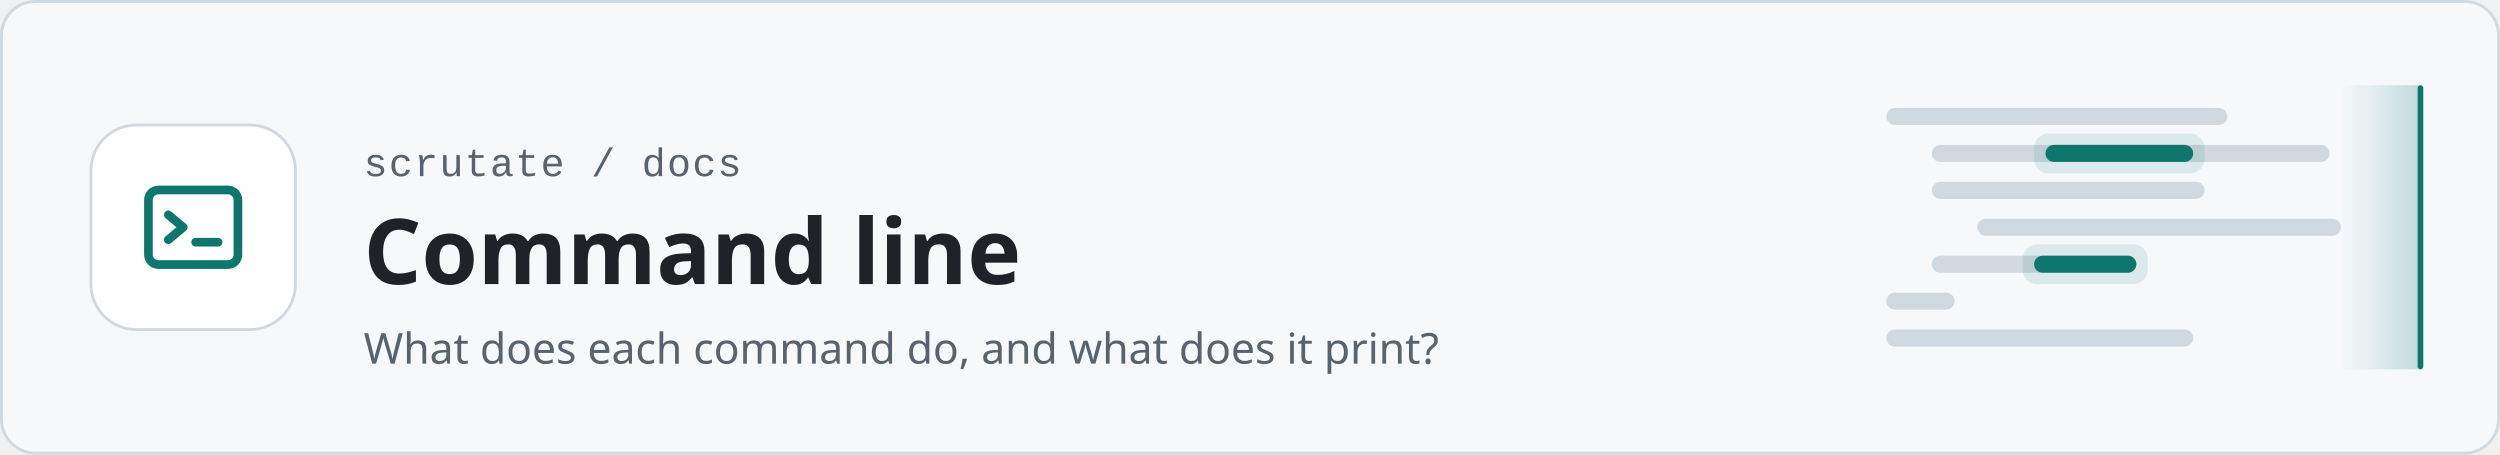
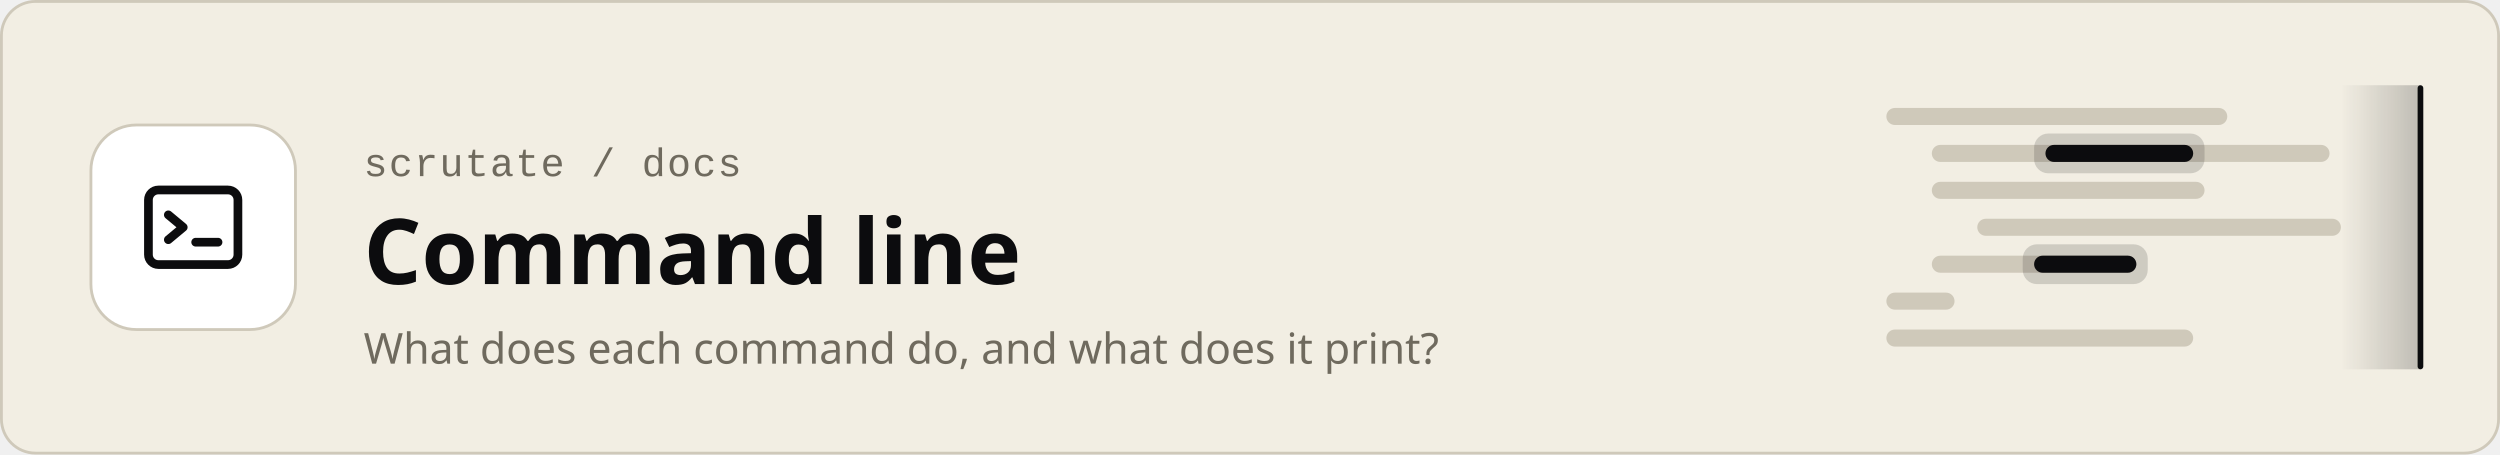
<svg xmlns="http://www.w3.org/2000/svg" viewBox="0 0 880 160" width="880" height="160" role="img" aria-labelledby="title desc">
  <style>
text { font-family: -apple-system, BlinkMacSystemFont, "Segoe UI", "Noto Sans", Helvetica, Arial, sans-serif; }
.m { font-family: ui-monospace, SFMono-Regular, "SF Mono", Menlo, Consolas, "Liberation Mono", monospace; }
- .h { font-size: 15px; font-weight: 600; fill: #1f2328; }
- .b { font-size: 14px; fill: #59636e; }
- .bi { font-size: 14px; fill: #1f2328; }
- .lbl { font-size: 14px; font-weight: 600; fill: #59636e; }
- .card { fill: #f6f8fa; stroke: #d1d9e0; stroke-width: 1; }
- .inset { fill: #ffffff; stroke: #d1d9e0; stroke-width: 1; }
- .store { fill: #f6f8fa; stroke: #6d28d9; stroke-width: 1.25; }
- .out { fill: #f6f8fa; stroke: #0f766e; stroke-width: 1.25; }
- .arrow { fill: none; stroke: #59636e; stroke-width: 1.5; stroke-linecap: round; stroke-linejoin: round; }
- .gate { fill: #ffffff; stroke: #59636e; stroke-width: 1.25; stroke-dasharray: 6 5; }
+ .h { font-size: 15px; font-weight: 600; fill: #0c0c0e; }
+ .b { font-size: 14px; fill: #6f6a5e; }
+ .bi { font-size: 14px; fill: #0c0c0e; }
+ .lbl { font-size: 14px; font-weight: 600; fill: #6f6a5e; }
+ .card { fill: #f2eee3; stroke: #cfc9ba; stroke-width: 1; }
+ .inset { fill: #ffffff; stroke: #cfc9ba; stroke-width: 1; }
+ .store { fill: #f2eee3; stroke: #0c0c0e; stroke-width: 1.25; }
+ .out { fill: #f2eee3; stroke: #0c0c0e; stroke-width: 1.25; }
+ .arrow { fill: none; stroke: #6f6a5e; stroke-width: 1.5; stroke-linecap: round; stroke-linejoin: round; }
+ .gate { fill: #ffffff; stroke: #6f6a5e; stroke-width: 1.25; stroke-dasharray: 6 5; }

- .title { font-size: 32px; font-weight: 700; fill: #1f2328; }
- .line { font-size: 15px; fill: #59636e; }
- .brand { font-size: 14px; fill: #59636e; letter-spacing: .5px; }
- .code { fill: #d1d9e0; }
- .hit { fill: #0f766e; }
- .band { fill: #0f766e; opacity: 0.12; }
+ .title { font-size: 32px; font-weight: 700; fill: #0c0c0e; }
+ .line { font-size: 15px; fill: #6f6a5e; }
+ .brand { font-size: 14px; fill: #6f6a5e; letter-spacing: .5px; }
+ .code { fill: #cfc9ba; }
+ .hit { fill: #0c0c0e; }
+ .band { fill: #0c0c0e; opacity: 0.16; }
.beam { animation: sweep 12s cubic-bezier(.2,.7,.2,1) infinite; }
.lit { animation: lit 12s cubic-bezier(.2,.7,.2,1) infinite; }
@keyframes sweep { 0% { transform: translateX(-196px); opacity: 0; } 5% { opacity: 1; }
  45% { transform: translateX(0); opacity: 1; } 92% { transform: translateX(0); opacity: 1; }
  100% { transform: translateX(0); opacity: 0; } }
@keyframes lit { 0%, 44% { opacity: 0; } 52%, 92% { opacity: 1; } 100% { opacity: 0; } }
@media (prefers-reduced-motion: reduce) { * { animation: none !important; } }
</style>
  <defs>
    <marker id="ah" viewBox="0 0 10 10" refX="8.5" refY="5" markerWidth="6.5" markerHeight="6.5" orient="auto-start-reverse">
-       <path d="M1.5 1.5 8.5 5 1.5 8.5" fill="none" stroke="#59636e" stroke-width="1.6" stroke-linecap="round" stroke-linejoin="round" />
+       <path d="M1.5 1.5 8.5 5 1.5 8.5" fill="none" stroke="#6f6a5e" stroke-width="1.6" stroke-linecap="round" stroke-linejoin="round" />
    </marker>
    <linearGradient id="glow" x1="0" x2="1">
-       <stop offset="0" stop-color="#0f766e" stop-opacity="0" />
-       <stop offset="1" stop-color="#0f766e" stop-opacity="0.22" />
+       <stop offset="0" stop-color="#0c0c0e" stop-opacity="0" />
+       <stop offset="1" stop-color="#0c0c0e" stop-opacity="0.22" />
    </linearGradient>
  </defs>
  <rect x="0.5" y="0.5" width="879" height="159" rx="12" class="card" />
  <rect x="32" y="44" width="72" height="72" rx="16" class="inset" />
  <g transform="translate(47 59) scale(1.75)">
-     <path d="M5 4.5h14a2 2 0 0 1 2 2v11a2 2 0 0 1-2 2H5a2 2 0 0 1-2-2v-11a2 2 0 0 1 2-2z" fill="none" stroke="#0f766e" stroke-width="1.75" stroke-linecap="round" stroke-linejoin="round" />
-     <path d="M7 9.5l3 2.5-3 2.5" fill="none" stroke="#0f766e" stroke-width="1.75" stroke-linecap="round" stroke-linejoin="round" />
-     <path d="M12.5 15h4.5" fill="none" stroke="#0f766e" stroke-width="1.75" stroke-linecap="round" stroke-linejoin="round" />
+     <path d="M5 4.5h14a2 2 0 0 1 2 2v11a2 2 0 0 1-2 2H5a2 2 0 0 1-2-2v-11a2 2 0 0 1 2-2z" fill="none" stroke="#0c0c0e" stroke-width="1.75" stroke-linecap="round" stroke-linejoin="round" />
+     <path d="M7 9.5l3 2.5-3 2.5" fill="none" stroke="#0c0c0e" stroke-width="1.75" stroke-linecap="round" stroke-linejoin="round" />
+     <path d="M12.5 15h4.5" fill="none" stroke="#0c0c0e" stroke-width="1.75" stroke-linecap="round" stroke-linejoin="round" />
  </g>
  <text x="128" y="62" class="brand m">scrutate / docs</text>
  <text x="128" y="100" class="title">Command line</text>
  <text x="128" y="128" class="line">What does each command do, and what does it print?</text>
  <rect x="664" y="38" width="120" height="6" rx="3" class="code" />
  <rect x="680" y="51" width="140" height="6" rx="3" class="code" />
  <rect x="680" y="64" width="96" height="6" rx="3" class="code" />
  <rect x="696" y="77" width="128" height="6" rx="3" class="code" />
  <rect x="680" y="90" width="72" height="6" rx="3" class="code" />
  <rect x="664" y="103" width="24" height="6" rx="3" class="code" />
  <rect x="664" y="116" width="108" height="6" rx="3" class="code" />
  <g class="lit">
    <rect x="716" y="47" width="60" height="14" rx="5" class="band" />
    <rect x="720" y="51" width="52" height="6" rx="3" class="hit" />
    <rect x="712" y="86" width="44" height="14" rx="5" class="band" />
    <rect x="716" y="90" width="36" height="6" rx="3" class="hit" />
  </g>
  <g class="beam">
    <rect x="824" y="30" width="28" height="100" fill="url(#glow)" />
    <rect x="851" y="30" width="2" height="100" rx="1" class="hit" />
  </g>
</svg>
